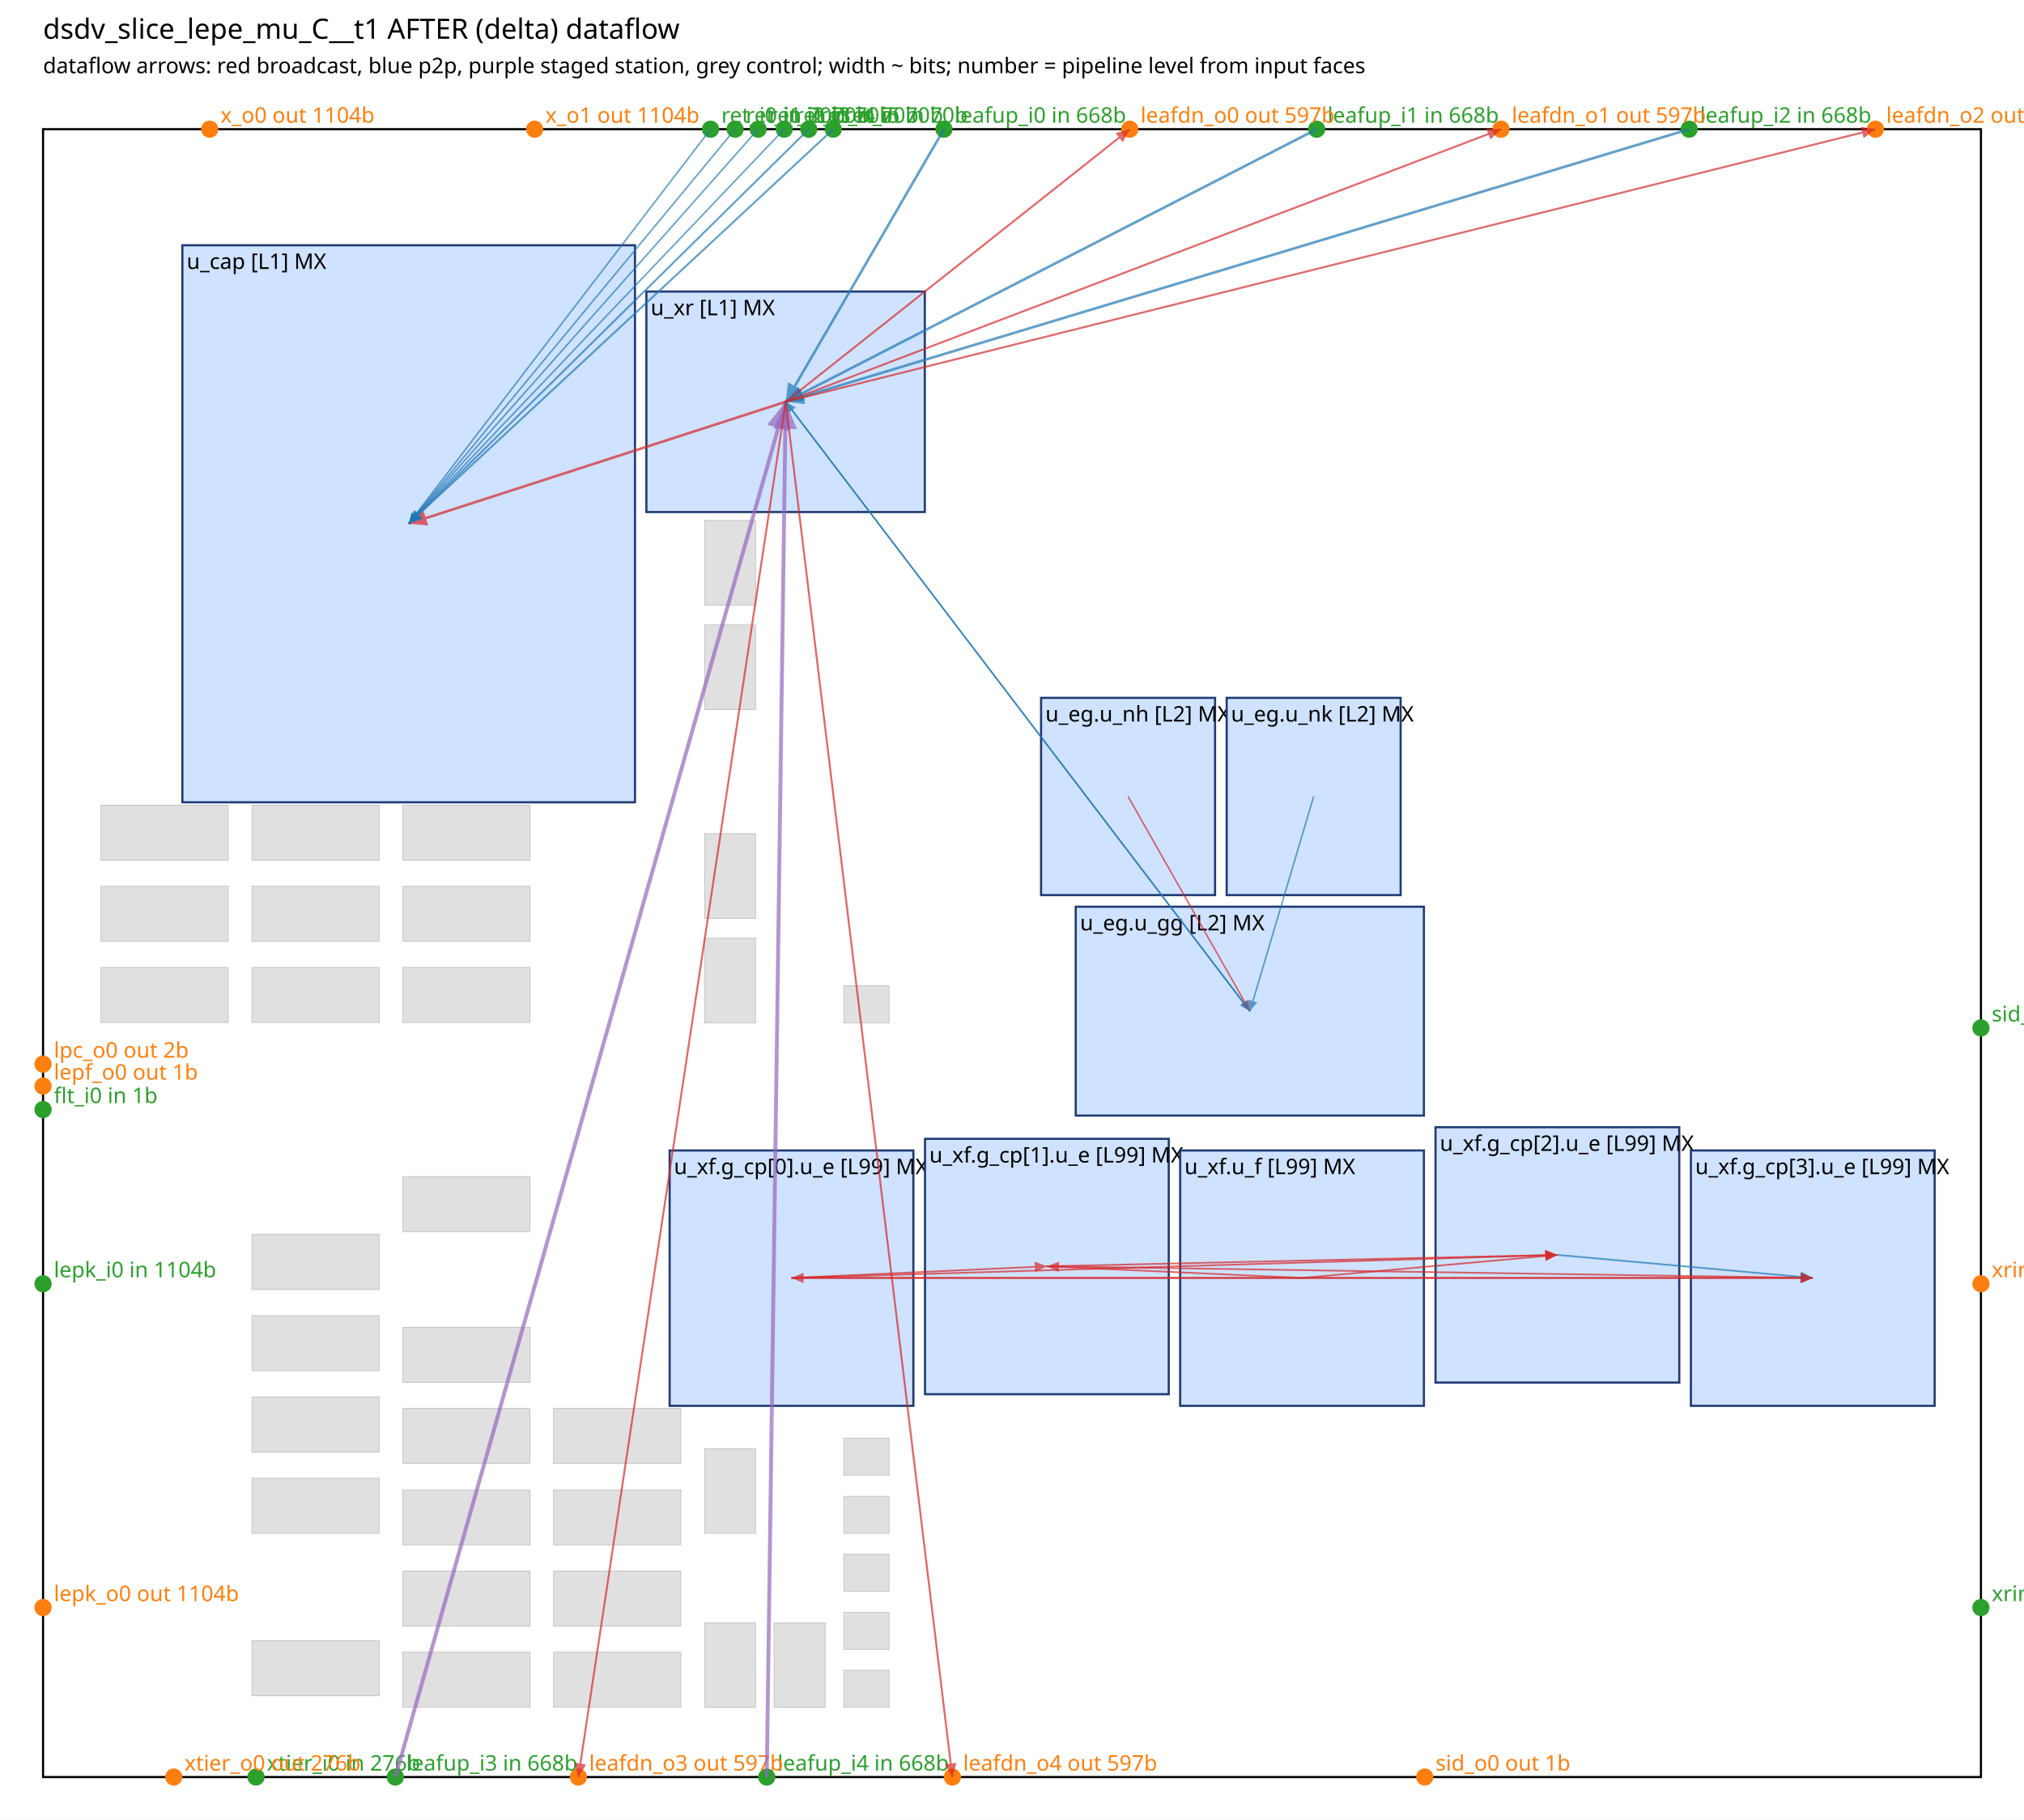
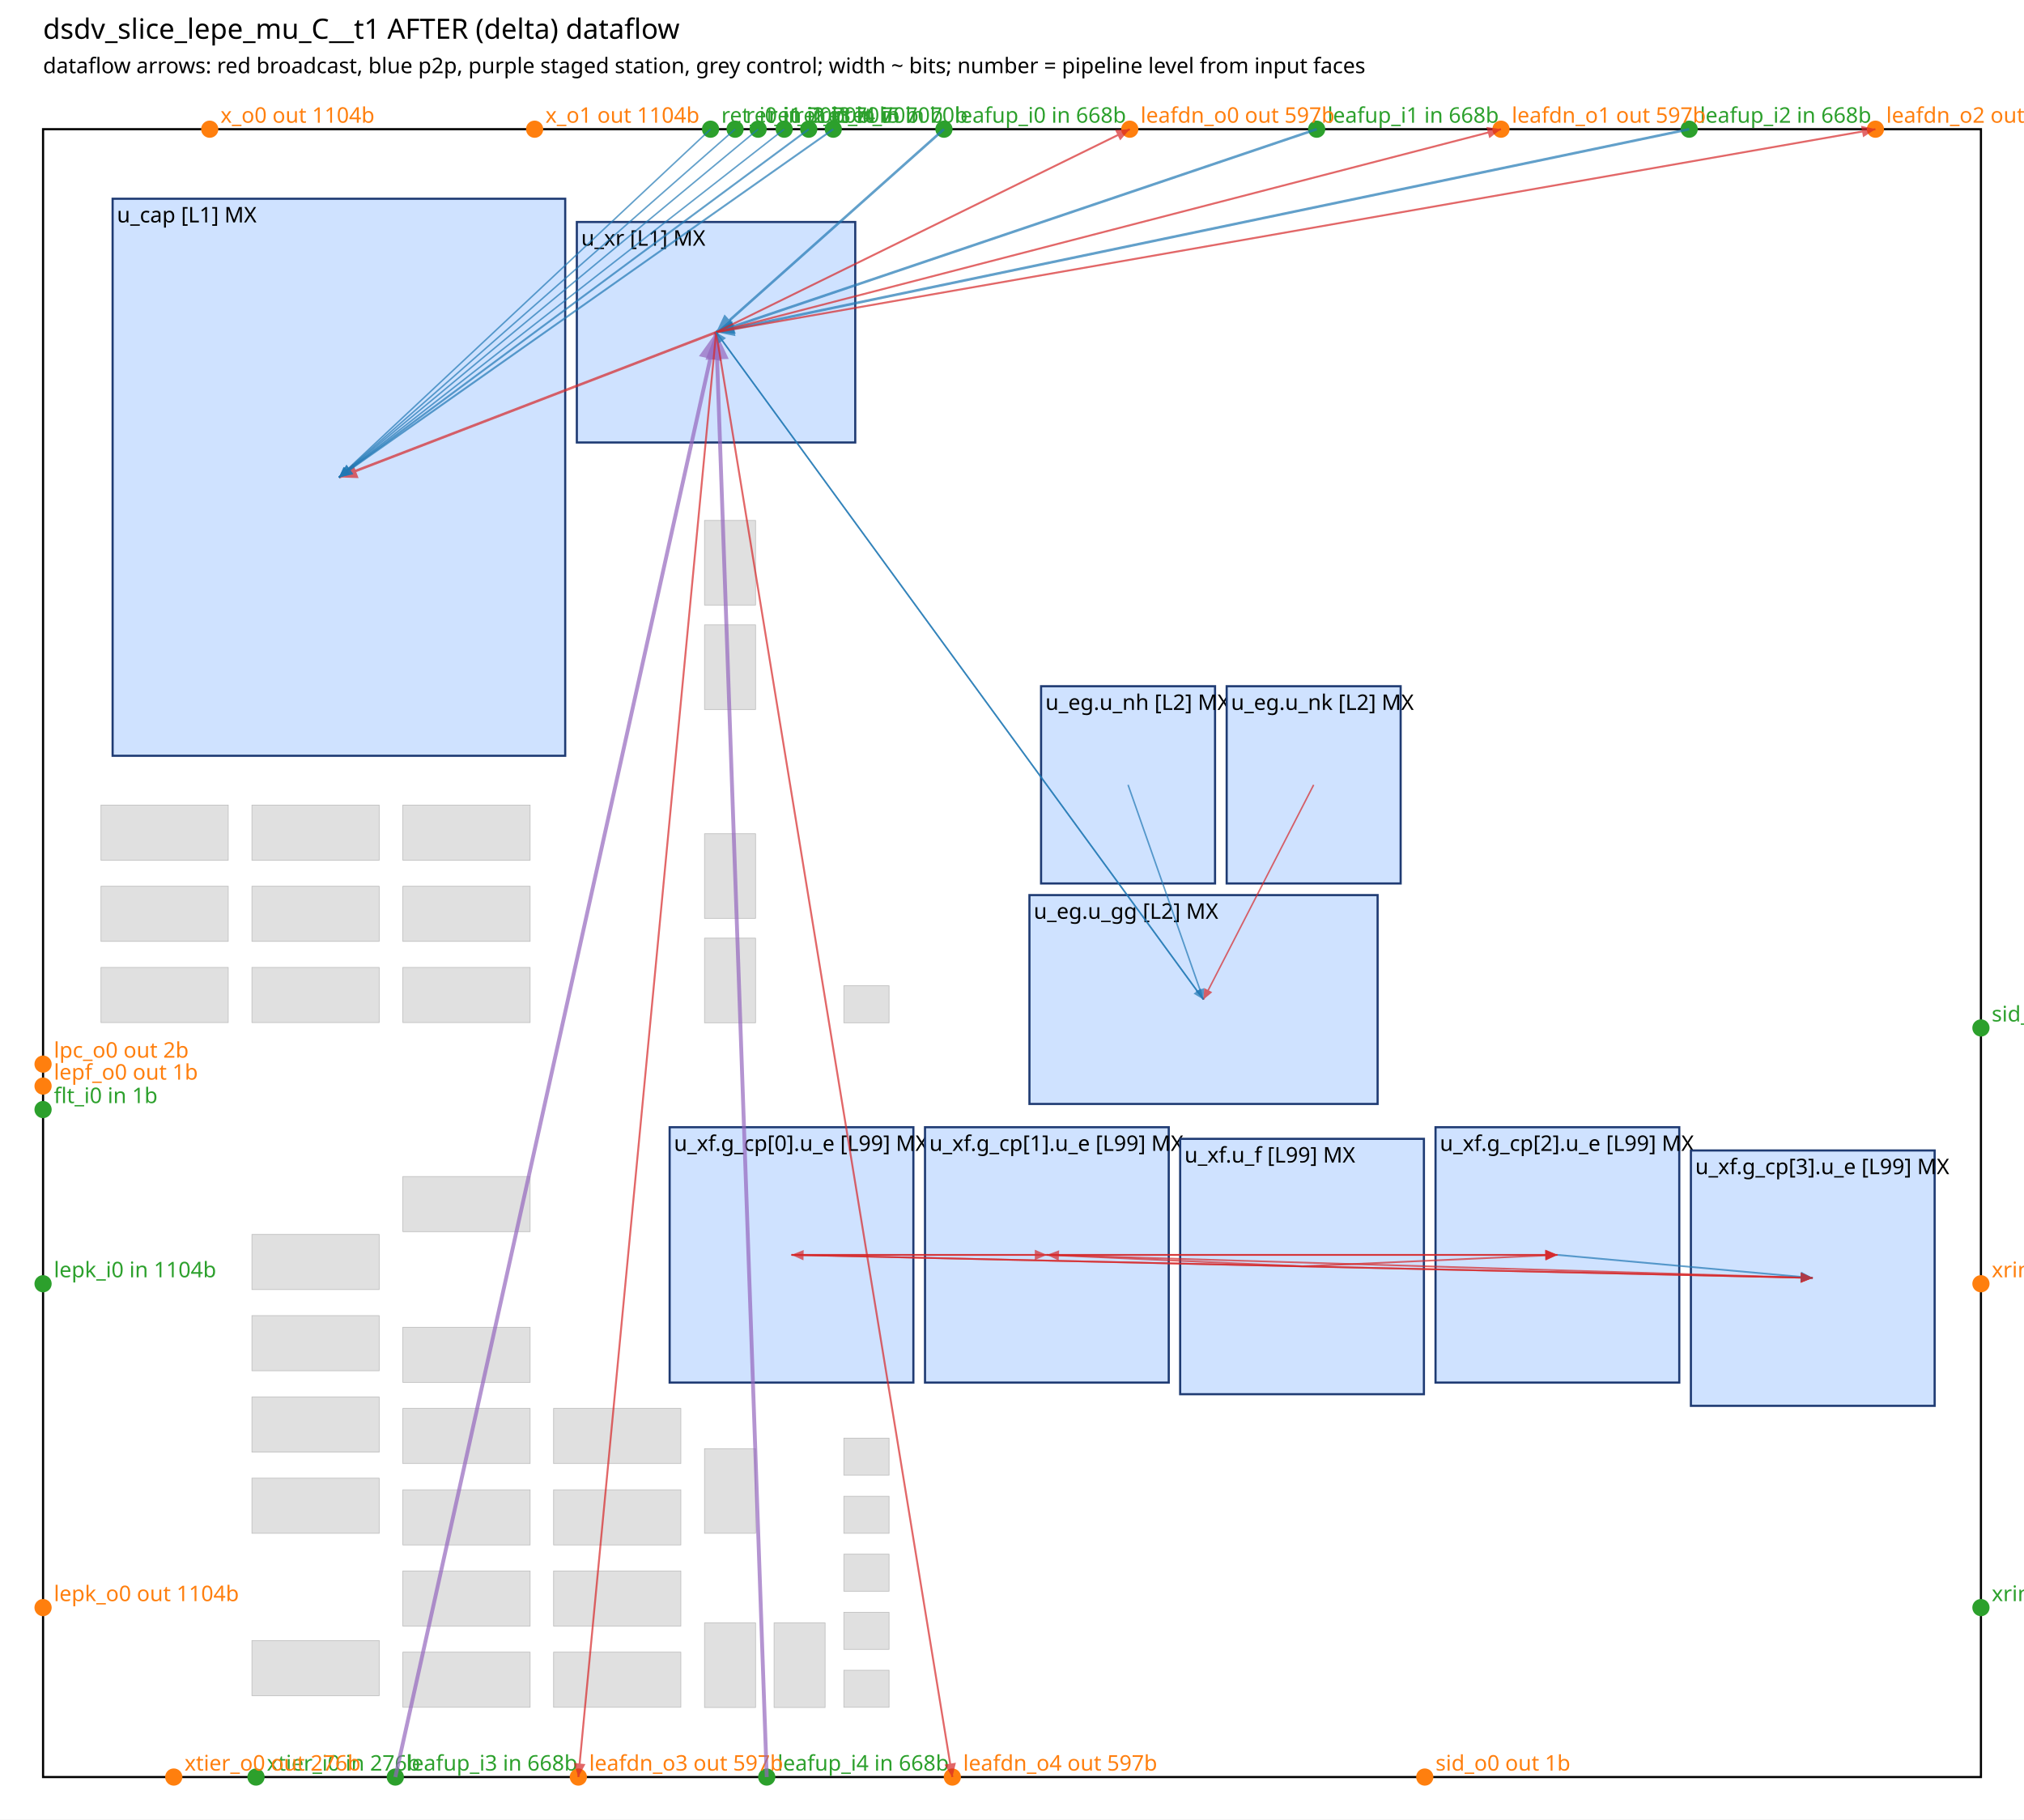
<svg xmlns="http://www.w3.org/2000/svg" width="940" height="845" font-family="sans-serif" font-size="10">
  <defs>
    <marker id="ar" markerWidth="8" markerHeight="8" refX="7" refY="3" orient="auto">
      <path d="M0,0 L7,3 L0,6 z" fill="context-stroke" />
    </marker>
  </defs>
  <rect width="100%" height="100%" fill="white" />
  <text x="20" y="18" font-size="13">dsdv_slice_lepe_mu_C__t1 AFTER (delta) dataflow</text>
  <text x="20" y="34">dataflow arrows: red broadcast, blue p2p, purple staged station, grey control; width ~ bits; number = pipeline level from input faces</text>
  <rect x="20.0" y="60.0" width="900.0" height="765.3" fill="none" stroke="black" />
  <rect x="46.9" y="449.3" width="59.1" height="25.6" fill="#e0e0e0" stroke="#bbb" stroke-width="0.3" />
  <rect x="46.9" y="411.6" width="59.1" height="25.6" fill="#e0e0e0" stroke="#bbb" stroke-width="0.3" />
  <rect x="46.9" y="373.9" width="59.1" height="25.6" fill="#e0e0e0" stroke="#bbb" stroke-width="0.3" />
  <rect x="117.0" y="761.9" width="59.1" height="25.6" fill="#e0e0e0" stroke="#bbb" stroke-width="0.3" />
  <rect x="117.0" y="686.5" width="59.1" height="25.6" fill="#e0e0e0" stroke="#bbb" stroke-width="0.3" />
  <rect x="117.0" y="648.8" width="59.1" height="25.6" fill="#e0e0e0" stroke="#bbb" stroke-width="0.3" />
  <rect x="117.0" y="611.0" width="59.1" height="25.6" fill="#e0e0e0" stroke="#bbb" stroke-width="0.3" />
  <rect x="117.0" y="573.3" width="59.1" height="25.6" fill="#e0e0e0" stroke="#bbb" stroke-width="0.3" />
  <rect x="117.0" y="449.3" width="59.1" height="25.6" fill="#e0e0e0" stroke="#bbb" stroke-width="0.3" />
  <rect x="117.0" y="411.6" width="59.1" height="25.6" fill="#e0e0e0" stroke="#bbb" stroke-width="0.3" />
  <rect x="117.0" y="373.9" width="59.1" height="25.6" fill="#e0e0e0" stroke="#bbb" stroke-width="0.3" />
  <rect x="187.1" y="767.3" width="59.1" height="25.6" fill="#e0e0e0" stroke="#bbb" stroke-width="0.3" />
  <rect x="187.1" y="729.6" width="59.1" height="25.6" fill="#e0e0e0" stroke="#bbb" stroke-width="0.3" />
  <rect x="187.1" y="691.9" width="59.1" height="25.6" fill="#e0e0e0" stroke="#bbb" stroke-width="0.3" />
  <rect x="187.1" y="654.1" width="59.1" height="25.6" fill="#e0e0e0" stroke="#bbb" stroke-width="0.3" />
  <rect x="187.1" y="616.4" width="59.1" height="25.6" fill="#e0e0e0" stroke="#bbb" stroke-width="0.3" />
  <rect x="187.1" y="546.4" width="59.1" height="25.6" fill="#e0e0e0" stroke="#bbb" stroke-width="0.3" />
  <rect x="187.1" y="449.3" width="59.1" height="25.6" fill="#e0e0e0" stroke="#bbb" stroke-width="0.3" />
  <rect x="187.1" y="411.6" width="59.1" height="25.6" fill="#e0e0e0" stroke="#bbb" stroke-width="0.3" />
  <rect x="187.1" y="373.9" width="59.1" height="25.6" fill="#e0e0e0" stroke="#bbb" stroke-width="0.3" />
  <rect x="257.1" y="767.3" width="59.1" height="25.6" fill="#e0e0e0" stroke="#bbb" stroke-width="0.3" />
  <rect x="257.1" y="729.6" width="59.1" height="25.6" fill="#e0e0e0" stroke="#bbb" stroke-width="0.3" />
  <rect x="257.1" y="691.9" width="59.1" height="25.6" fill="#e0e0e0" stroke="#bbb" stroke-width="0.3" />
  <rect x="257.1" y="654.1" width="59.1" height="25.6" fill="#e0e0e0" stroke="#bbb" stroke-width="0.3" />
  <rect x="327.2" y="753.7" width="23.7" height="39.3" fill="#e0e0e0" stroke="#bbb" stroke-width="0.3" />
  <rect x="327.2" y="672.8" width="23.7" height="39.3" fill="#e0e0e0" stroke="#bbb" stroke-width="0.3" />
  <rect x="327.2" y="435.7" width="23.7" height="39.3" fill="#e0e0e0" stroke="#bbb" stroke-width="0.3" />
  <rect x="327.2" y="387.2" width="23.7" height="39.3" fill="#e0e0e0" stroke="#bbb" stroke-width="0.3" />
  <rect x="327.2" y="290.2" width="23.7" height="39.3" fill="#e0e0e0" stroke="#bbb" stroke-width="0.3" />
  <rect x="327.2" y="241.7" width="23.7" height="39.3" fill="#e0e0e0" stroke="#bbb" stroke-width="0.3" />
  <rect x="359.5" y="753.7" width="23.7" height="39.3" fill="#e0e0e0" stroke="#bbb" stroke-width="0.3" />
  <rect x="391.9" y="775.7" width="21.0" height="17.2" fill="#e0e0e0" stroke="#bbb" stroke-width="0.3" />
  <rect x="391.9" y="748.8" width="21.0" height="17.2" fill="#e0e0e0" stroke="#bbb" stroke-width="0.3" />
  <rect x="391.9" y="721.8" width="21.0" height="17.2" fill="#e0e0e0" stroke="#bbb" stroke-width="0.3" />
  <rect x="391.9" y="694.9" width="21.0" height="17.2" fill="#e0e0e0" stroke="#bbb" stroke-width="0.3" />
  <rect x="391.9" y="667.9" width="21.0" height="17.2" fill="#e0e0e0" stroke="#bbb" stroke-width="0.3" />
  <rect x="391.9" y="457.8" width="21.0" height="17.2" fill="#e0e0e0" stroke="#bbb" stroke-width="0.3" />
  <circle cx="920.0" cy="746.6" r="4" fill="#2ca02c" />
  <text x="925.0" y="743.6" fill="#2ca02c">xring_i0 in 1104b</text>
  <circle cx="920.0" cy="477.4" r="4" fill="#2ca02c" />
  <text x="925.0" y="474.4" fill="#2ca02c">sid_i0 in 1b</text>
  <circle cx="330.0" cy="60.0" r="4" fill="#2ca02c" />
  <text x="335.0" y="57.0" fill="#2ca02c">ret_i0 in 70b</text>
  <circle cx="341.4" cy="60.0" r="4" fill="#2ca02c" />
  <text x="346.4" y="57.0" fill="#2ca02c">ret_i1 in 70b</text>
  <circle cx="352.1" cy="60.0" r="4" fill="#2ca02c" />
  <text x="357.1" y="57.0" fill="#2ca02c">ret_i2 in 70b</text>
  <circle cx="364.2" cy="60.0" r="4" fill="#2ca02c" />
  <text x="369.2" y="57.0" fill="#2ca02c">ret_i3 in 70b</text>
  <circle cx="375.6" cy="60.0" r="4" fill="#2ca02c" />
  <text x="380.6" y="57.0" fill="#2ca02c">ret_i4 in 70b</text>
  <circle cx="387.0" cy="60.0" r="4" fill="#2ca02c" />
  <text x="392.0" y="57.0" fill="#2ca02c">ret_i5 in 70b</text>
  <circle cx="438.4" cy="60.0" r="4" fill="#2ca02c" />
  <text x="443.4" y="57.0" fill="#2ca02c">leafup_i0 in 668b</text>
  <circle cx="611.5" cy="60.0" r="4" fill="#2ca02c" />
  <text x="616.5" y="57.0" fill="#2ca02c">leafup_i1 in 668b</text>
  <circle cx="784.5" cy="60.0" r="4" fill="#2ca02c" />
  <text x="789.5" y="57.0" fill="#2ca02c">leafup_i2 in 668b</text>
  <circle cx="118.9" cy="825.3" r="4" fill="#2ca02c" />
  <text x="123.9" y="822.3" fill="#2ca02c">xtier_i0 in 276b</text>
  <circle cx="183.6" cy="825.3" r="4" fill="#2ca02c" />
  <text x="188.6" y="822.3" fill="#2ca02c">leafup_i3 in 668b</text>
  <circle cx="356.1" cy="825.3" r="4" fill="#2ca02c" />
  <text x="361.1" y="822.3" fill="#2ca02c">leafup_i4 in 668b</text>
  <circle cx="20.0" cy="596.2" r="4" fill="#2ca02c" />
  <text x="25.0" y="593.2" fill="#2ca02c">lepk_i0 in 1104b</text>
  <circle cx="20.0" cy="515.3" r="4" fill="#2ca02c" />
  <text x="25.0" y="512.3" fill="#2ca02c">flt_i0 in 1b</text>
  <circle cx="920.0" cy="596.2" r="4" fill="#ff7f0e" />
  <text x="925.0" y="593.2" fill="#ff7f0e">xring_o0 out 1104b</text>
  <circle cx="97.4" cy="60.0" r="4" fill="#ff7f0e" />
  <text x="102.4" y="57.0" fill="#ff7f0e">x_o0 out 1104b</text>
  <circle cx="248.3" cy="60.0" r="4" fill="#ff7f0e" />
  <text x="253.3" y="57.0" fill="#ff7f0e">x_o1 out 1104b</text>
  <circle cx="524.7" cy="60.0" r="4" fill="#ff7f0e" />
  <text x="529.7" y="57.0" fill="#ff7f0e">leafdn_o0 out 597b</text>
  <circle cx="697.1" cy="60.0" r="4" fill="#ff7f0e" />
  <text x="702.1" y="57.0" fill="#ff7f0e">leafdn_o1 out 597b</text>
  <circle cx="871.0" cy="60.0" r="4" fill="#ff7f0e" />
  <text x="876.0" y="57.0" fill="#ff7f0e">leafdn_o2 out 597b</text>
  <circle cx="80.7" cy="825.3" r="4" fill="#ff7f0e" />
  <text x="85.7" y="822.3" fill="#ff7f0e">xtier_o0 out 276b</text>
  <circle cx="268.6" cy="825.3" r="4" fill="#ff7f0e" />
  <text x="273.6" y="822.3" fill="#ff7f0e">leafdn_o3 out 597b</text>
  <circle cx="442.3" cy="825.3" r="4" fill="#ff7f0e" />
  <text x="447.3" y="822.3" fill="#ff7f0e">leafdn_o4 out 597b</text>
  <circle cx="661.7" cy="825.3" r="4" fill="#ff7f0e" />
  <text x="666.7" y="822.3" fill="#ff7f0e">sid_o0 out 1b</text>
  <circle cx="20.0" cy="746.6" r="4" fill="#ff7f0e" />
  <text x="25.0" y="743.6" fill="#ff7f0e">lepk_o0 out 1104b</text>
  <circle cx="20.0" cy="504.4" r="4" fill="#ff7f0e" />
  <text x="25.0" y="501.4" fill="#ff7f0e">lepf_o0 out 1b</text>
  <circle cx="20.0" cy="494.2" r="4" fill="#ff7f0e" />
  <text x="25.0" y="491.2" fill="#ff7f0e">lpc_o0 out 2b</text>
-   <rect x="84.7" y="113.9" width="210.2" height="258.7" fill="#cfe2ff" stroke="#1f3b73" />
-   <text x="86.7" y="124.9">u_cap [L1] MX</text>
-   <rect x="300.2" y="135.4" width="129.3" height="102.4" fill="#cfe2ff" stroke="#1f3b73" />
-   <text x="302.2" y="146.4">u_xr [L1] MX</text>
-   <rect x="483.5" y="324.1" width="80.8" height="91.6" fill="#cfe2ff" stroke="#1f3b73" />
-   <text x="485.5" y="335.1">u_eg.u_nh [L2] MX</text>
-   <rect x="569.7" y="324.1" width="80.8" height="91.6" fill="#cfe2ff" stroke="#1f3b73" />
-   <text x="571.7" y="335.1">u_eg.u_nk [L2] MX</text>
-   <rect x="499.6" y="421.1" width="161.7" height="97.0" fill="#cfe2ff" stroke="#1f3b73" />
-   <text x="501.6" y="432.1">u_eg.u_gg [L2] MX</text>
-   <rect x="311.0" y="534.3" width="113.2" height="118.6" fill="#cfe2ff" stroke="#1f3b73" />
-   <text x="313.0" y="545.3">u_xf.g_cp[0].u_e [L99] MX</text>
-   <rect x="429.6" y="528.9" width="113.2" height="118.6" fill="#cfe2ff" stroke="#1f3b73" />
-   <text x="431.6" y="539.9">u_xf.g_cp[1].u_e [L99] MX</text>
-   <rect x="548.1" y="534.3" width="113.2" height="118.6" fill="#cfe2ff" stroke="#1f3b73" />
-   <text x="550.1" y="545.3">u_xf.u_f [L99] MX</text>
+   <rect x="52.3" y="92.3" width="210.2" height="258.7" fill="#cfe2ff" stroke="#1f3b73" />
+   <text x="54.3" y="103.3">u_cap [L1] MX</text>
+   <rect x="267.9" y="103.1" width="129.3" height="102.4" fill="#cfe2ff" stroke="#1f3b73" />
+   <text x="269.9" y="114.1">u_xr [L1] MX</text>
+   <rect x="483.5" y="318.7" width="80.8" height="91.6" fill="#cfe2ff" stroke="#1f3b73" />
+   <text x="485.5" y="329.7">u_eg.u_nh [L2] MX</text>
+   <rect x="569.7" y="318.7" width="80.8" height="91.6" fill="#cfe2ff" stroke="#1f3b73" />
+   <text x="571.7" y="329.7">u_eg.u_nk [L2] MX</text>
+   <rect x="478.1" y="415.7" width="161.7" height="97.0" fill="#cfe2ff" stroke="#1f3b73" />
+   <text x="480.1" y="426.7">u_eg.u_gg [L2] MX</text>
+   <rect x="311.0" y="523.5" width="113.2" height="118.6" fill="#cfe2ff" stroke="#1f3b73" />
+   <text x="313.0" y="534.5">u_xf.g_cp[0].u_e [L99] MX</text>
+   <rect x="429.6" y="523.5" width="113.2" height="118.6" fill="#cfe2ff" stroke="#1f3b73" />
+   <text x="431.6" y="534.5">u_xf.g_cp[1].u_e [L99] MX</text>
+   <rect x="548.1" y="528.9" width="113.2" height="118.6" fill="#cfe2ff" stroke="#1f3b73" />
+   <text x="550.1" y="539.9">u_xf.u_f [L99] MX</text>
  <rect x="666.7" y="523.5" width="113.2" height="118.6" fill="#cfe2ff" stroke="#1f3b73" />
  <text x="668.7" y="534.5">u_xf.g_cp[2].u_e [L99] MX</text>
  <rect x="785.3" y="534.3" width="113.2" height="118.6" fill="#cfe2ff" stroke="#1f3b73" />
  <text x="787.3" y="545.3">u_xf.g_cp[3].u_e [L99] MX</text>
-   <line x1="183.6" y1="825.3" x2="364.9" y2="186.6" stroke="#9467bd" stroke-width="1.8" opacity="0.7" marker-end="url(#ar)" />
-   <line x1="356.1" y1="825.3" x2="364.9" y2="186.6" stroke="#9467bd" stroke-width="1.8" opacity="0.7" marker-end="url(#ar)" />
-   <line x1="438.4" y1="60.0" x2="364.9" y2="186.6" stroke="#1f77b4" stroke-width="1.2" opacity="0.7" marker-end="url(#ar)" />
-   <line x1="611.5" y1="60.0" x2="364.9" y2="186.6" stroke="#1f77b4" stroke-width="1.2" opacity="0.7" marker-end="url(#ar)" />
-   <line x1="784.5" y1="60.0" x2="364.9" y2="186.6" stroke="#1f77b4" stroke-width="1.2" opacity="0.7" marker-end="url(#ar)" />
-   <line x1="364.9" y1="186.6" x2="189.8" y2="243.2" stroke="#d62728" stroke-width="1.2" opacity="0.7" marker-end="url(#ar)" />
-   <line x1="364.9" y1="186.6" x2="524.7" y2="60.0" stroke="#d62728" stroke-width="0.9" opacity="0.7" marker-end="url(#ar)" />
-   <line x1="364.9" y1="186.6" x2="697.1" y2="60.0" stroke="#d62728" stroke-width="0.9" opacity="0.7" marker-end="url(#ar)" />
-   <line x1="364.9" y1="186.6" x2="871.0" y2="60.0" stroke="#d62728" stroke-width="0.9" opacity="0.7" marker-end="url(#ar)" />
-   <line x1="364.9" y1="186.6" x2="268.6" y2="825.3" stroke="#d62728" stroke-width="0.9" opacity="0.7" marker-end="url(#ar)" />
-   <line x1="364.9" y1="186.6" x2="442.3" y2="825.3" stroke="#d62728" stroke-width="0.9" opacity="0.7" marker-end="url(#ar)" />
-   <line x1="375.6" y1="60.0" x2="189.8" y2="243.2" stroke="#1f77b4" stroke-width="0.9" opacity="0.7" marker-end="url(#ar)" />
-   <line x1="387.0" y1="60.0" x2="189.8" y2="243.2" stroke="#1f77b4" stroke-width="0.9" opacity="0.7" marker-end="url(#ar)" />
-   <line x1="367.6" y1="593.5" x2="841.9" y2="593.5" stroke="#d62728" stroke-width="0.8" opacity="0.7" marker-end="url(#ar)" />
-   <line x1="486.2" y1="588.1" x2="841.9" y2="593.5" stroke="#d62728" stroke-width="0.8" opacity="0.7" marker-end="url(#ar)" />
+   <line x1="183.6" y1="825.3" x2="332.6" y2="154.3" stroke="#9467bd" stroke-width="1.8" opacity="0.7" marker-end="url(#ar)" />
+   <line x1="356.1" y1="825.3" x2="332.6" y2="154.3" stroke="#9467bd" stroke-width="1.8" opacity="0.7" marker-end="url(#ar)" />
+   <line x1="438.4" y1="60.0" x2="332.6" y2="154.3" stroke="#1f77b4" stroke-width="1.2" opacity="0.7" marker-end="url(#ar)" />
+   <line x1="611.5" y1="60.0" x2="332.6" y2="154.3" stroke="#1f77b4" stroke-width="1.2" opacity="0.7" marker-end="url(#ar)" />
+   <line x1="784.5" y1="60.0" x2="332.6" y2="154.3" stroke="#1f77b4" stroke-width="1.2" opacity="0.7" marker-end="url(#ar)" />
+   <line x1="332.6" y1="154.3" x2="157.4" y2="221.7" stroke="#d62728" stroke-width="1.2" opacity="0.7" marker-end="url(#ar)" />
+   <line x1="332.6" y1="154.3" x2="524.7" y2="60.0" stroke="#d62728" stroke-width="0.9" opacity="0.7" marker-end="url(#ar)" />
+   <line x1="332.6" y1="154.3" x2="697.1" y2="60.0" stroke="#d62728" stroke-width="0.9" opacity="0.7" marker-end="url(#ar)" />
+   <line x1="332.6" y1="154.3" x2="871.0" y2="60.0" stroke="#d62728" stroke-width="0.9" opacity="0.7" marker-end="url(#ar)" />
+   <line x1="332.6" y1="154.3" x2="268.6" y2="825.3" stroke="#d62728" stroke-width="0.9" opacity="0.7" marker-end="url(#ar)" />
+   <line x1="332.6" y1="154.3" x2="442.3" y2="825.3" stroke="#d62728" stroke-width="0.9" opacity="0.7" marker-end="url(#ar)" />
+   <line x1="375.6" y1="60.0" x2="157.4" y2="221.7" stroke="#1f77b4" stroke-width="0.9" opacity="0.7" marker-end="url(#ar)" />
+   <line x1="387.0" y1="60.0" x2="157.4" y2="221.7" stroke="#1f77b4" stroke-width="0.9" opacity="0.7" marker-end="url(#ar)" />
+   <line x1="367.6" y1="582.8" x2="841.9" y2="593.5" stroke="#d62728" stroke-width="0.8" opacity="0.7" marker-end="url(#ar)" />
+   <line x1="486.2" y1="582.8" x2="841.9" y2="593.5" stroke="#d62728" stroke-width="0.8" opacity="0.7" marker-end="url(#ar)" />
  <line x1="723.3" y1="582.8" x2="841.9" y2="593.5" stroke="#1f77b4" stroke-width="0.8" opacity="0.7" marker-end="url(#ar)" />
-   <line x1="367.6" y1="593.5" x2="723.3" y2="582.8" stroke="#d62728" stroke-width="0.8" opacity="0.7" marker-end="url(#ar)" />
-   <line x1="486.2" y1="588.1" x2="723.3" y2="582.8" stroke="#d62728" stroke-width="0.8" opacity="0.7" marker-end="url(#ar)" />
-   <line x1="367.6" y1="593.5" x2="486.2" y2="588.1" stroke="#d62728" stroke-width="0.8" opacity="0.7" marker-end="url(#ar)" />
-   <line x1="604.7" y1="593.5" x2="841.9" y2="593.5" stroke="#d62728" stroke-width="0.8" opacity="0.7" marker-end="url(#ar)" />
-   <line x1="604.7" y1="593.5" x2="723.3" y2="582.8" stroke="#d62728" stroke-width="0.8" opacity="0.7" marker-end="url(#ar)" />
-   <line x1="604.7" y1="593.5" x2="486.2" y2="588.1" stroke="#d62728" stroke-width="0.8" opacity="0.7" marker-end="url(#ar)" />
-   <line x1="604.7" y1="593.5" x2="367.6" y2="593.5" stroke="#d62728" stroke-width="0.8" opacity="0.7" marker-end="url(#ar)" />
-   <line x1="330.0" y1="60.0" x2="189.8" y2="243.2" stroke="#1f77b4" stroke-width="0.7" opacity="0.7" marker-end="url(#ar)" />
-   <line x1="341.4" y1="60.0" x2="189.8" y2="243.2" stroke="#1f77b4" stroke-width="0.7" opacity="0.7" marker-end="url(#ar)" />
-   <line x1="352.1" y1="60.0" x2="189.8" y2="243.2" stroke="#1f77b4" stroke-width="0.7" opacity="0.7" marker-end="url(#ar)" />
-   <line x1="364.2" y1="60.0" x2="189.8" y2="243.2" stroke="#1f77b4" stroke-width="0.7" opacity="0.7" marker-end="url(#ar)" />
-   <line x1="580.5" y1="469.6" x2="364.9" y2="186.6" stroke="#1f77b4" stroke-width="0.7" opacity="0.7" marker-end="url(#ar)" />
-   <line x1="523.9" y1="369.9" x2="580.5" y2="469.6" stroke="#d62728" stroke-width="0.7" opacity="0.7" marker-end="url(#ar)" />
-   <line x1="610.1" y1="369.9" x2="580.5" y2="469.6" stroke="#1f77b4" stroke-width="0.7" opacity="0.7" marker-end="url(#ar)" />
-   <line x1="364.9" y1="186.6" x2="580.5" y2="469.6" stroke="#1f77b4" stroke-width="0.7" opacity="0.7" marker-end="url(#ar)" />
+   <line x1="367.6" y1="582.8" x2="723.3" y2="582.8" stroke="#d62728" stroke-width="0.8" opacity="0.7" marker-end="url(#ar)" />
+   <line x1="486.2" y1="582.8" x2="723.3" y2="582.8" stroke="#d62728" stroke-width="0.8" opacity="0.7" marker-end="url(#ar)" />
+   <line x1="367.6" y1="582.8" x2="486.2" y2="582.8" stroke="#d62728" stroke-width="0.8" opacity="0.7" marker-end="url(#ar)" />
+   <line x1="604.7" y1="588.1" x2="841.9" y2="593.5" stroke="#d62728" stroke-width="0.8" opacity="0.7" marker-end="url(#ar)" />
+   <line x1="604.7" y1="588.1" x2="723.3" y2="582.8" stroke="#d62728" stroke-width="0.8" opacity="0.7" marker-end="url(#ar)" />
+   <line x1="604.7" y1="588.1" x2="486.2" y2="582.8" stroke="#d62728" stroke-width="0.8" opacity="0.7" marker-end="url(#ar)" />
+   <line x1="604.7" y1="588.1" x2="367.6" y2="582.8" stroke="#d62728" stroke-width="0.8" opacity="0.7" marker-end="url(#ar)" />
+   <line x1="330.0" y1="60.0" x2="157.4" y2="221.7" stroke="#1f77b4" stroke-width="0.7" opacity="0.7" marker-end="url(#ar)" />
+   <line x1="341.4" y1="60.0" x2="157.4" y2="221.7" stroke="#1f77b4" stroke-width="0.7" opacity="0.7" marker-end="url(#ar)" />
+   <line x1="352.1" y1="60.0" x2="157.4" y2="221.7" stroke="#1f77b4" stroke-width="0.7" opacity="0.7" marker-end="url(#ar)" />
+   <line x1="364.2" y1="60.0" x2="157.4" y2="221.7" stroke="#1f77b4" stroke-width="0.7" opacity="0.7" marker-end="url(#ar)" />
+   <line x1="558.9" y1="464.2" x2="332.6" y2="154.3" stroke="#1f77b4" stroke-width="0.7" opacity="0.7" marker-end="url(#ar)" />
+   <line x1="523.9" y1="364.5" x2="558.9" y2="464.2" stroke="#1f77b4" stroke-width="0.7" opacity="0.7" marker-end="url(#ar)" />
+   <line x1="610.1" y1="364.5" x2="558.9" y2="464.2" stroke="#d62728" stroke-width="0.7" opacity="0.7" marker-end="url(#ar)" />
+   <line x1="332.6" y1="154.3" x2="558.9" y2="464.2" stroke="#1f77b4" stroke-width="0.7" opacity="0.7" marker-end="url(#ar)" />
</svg>
